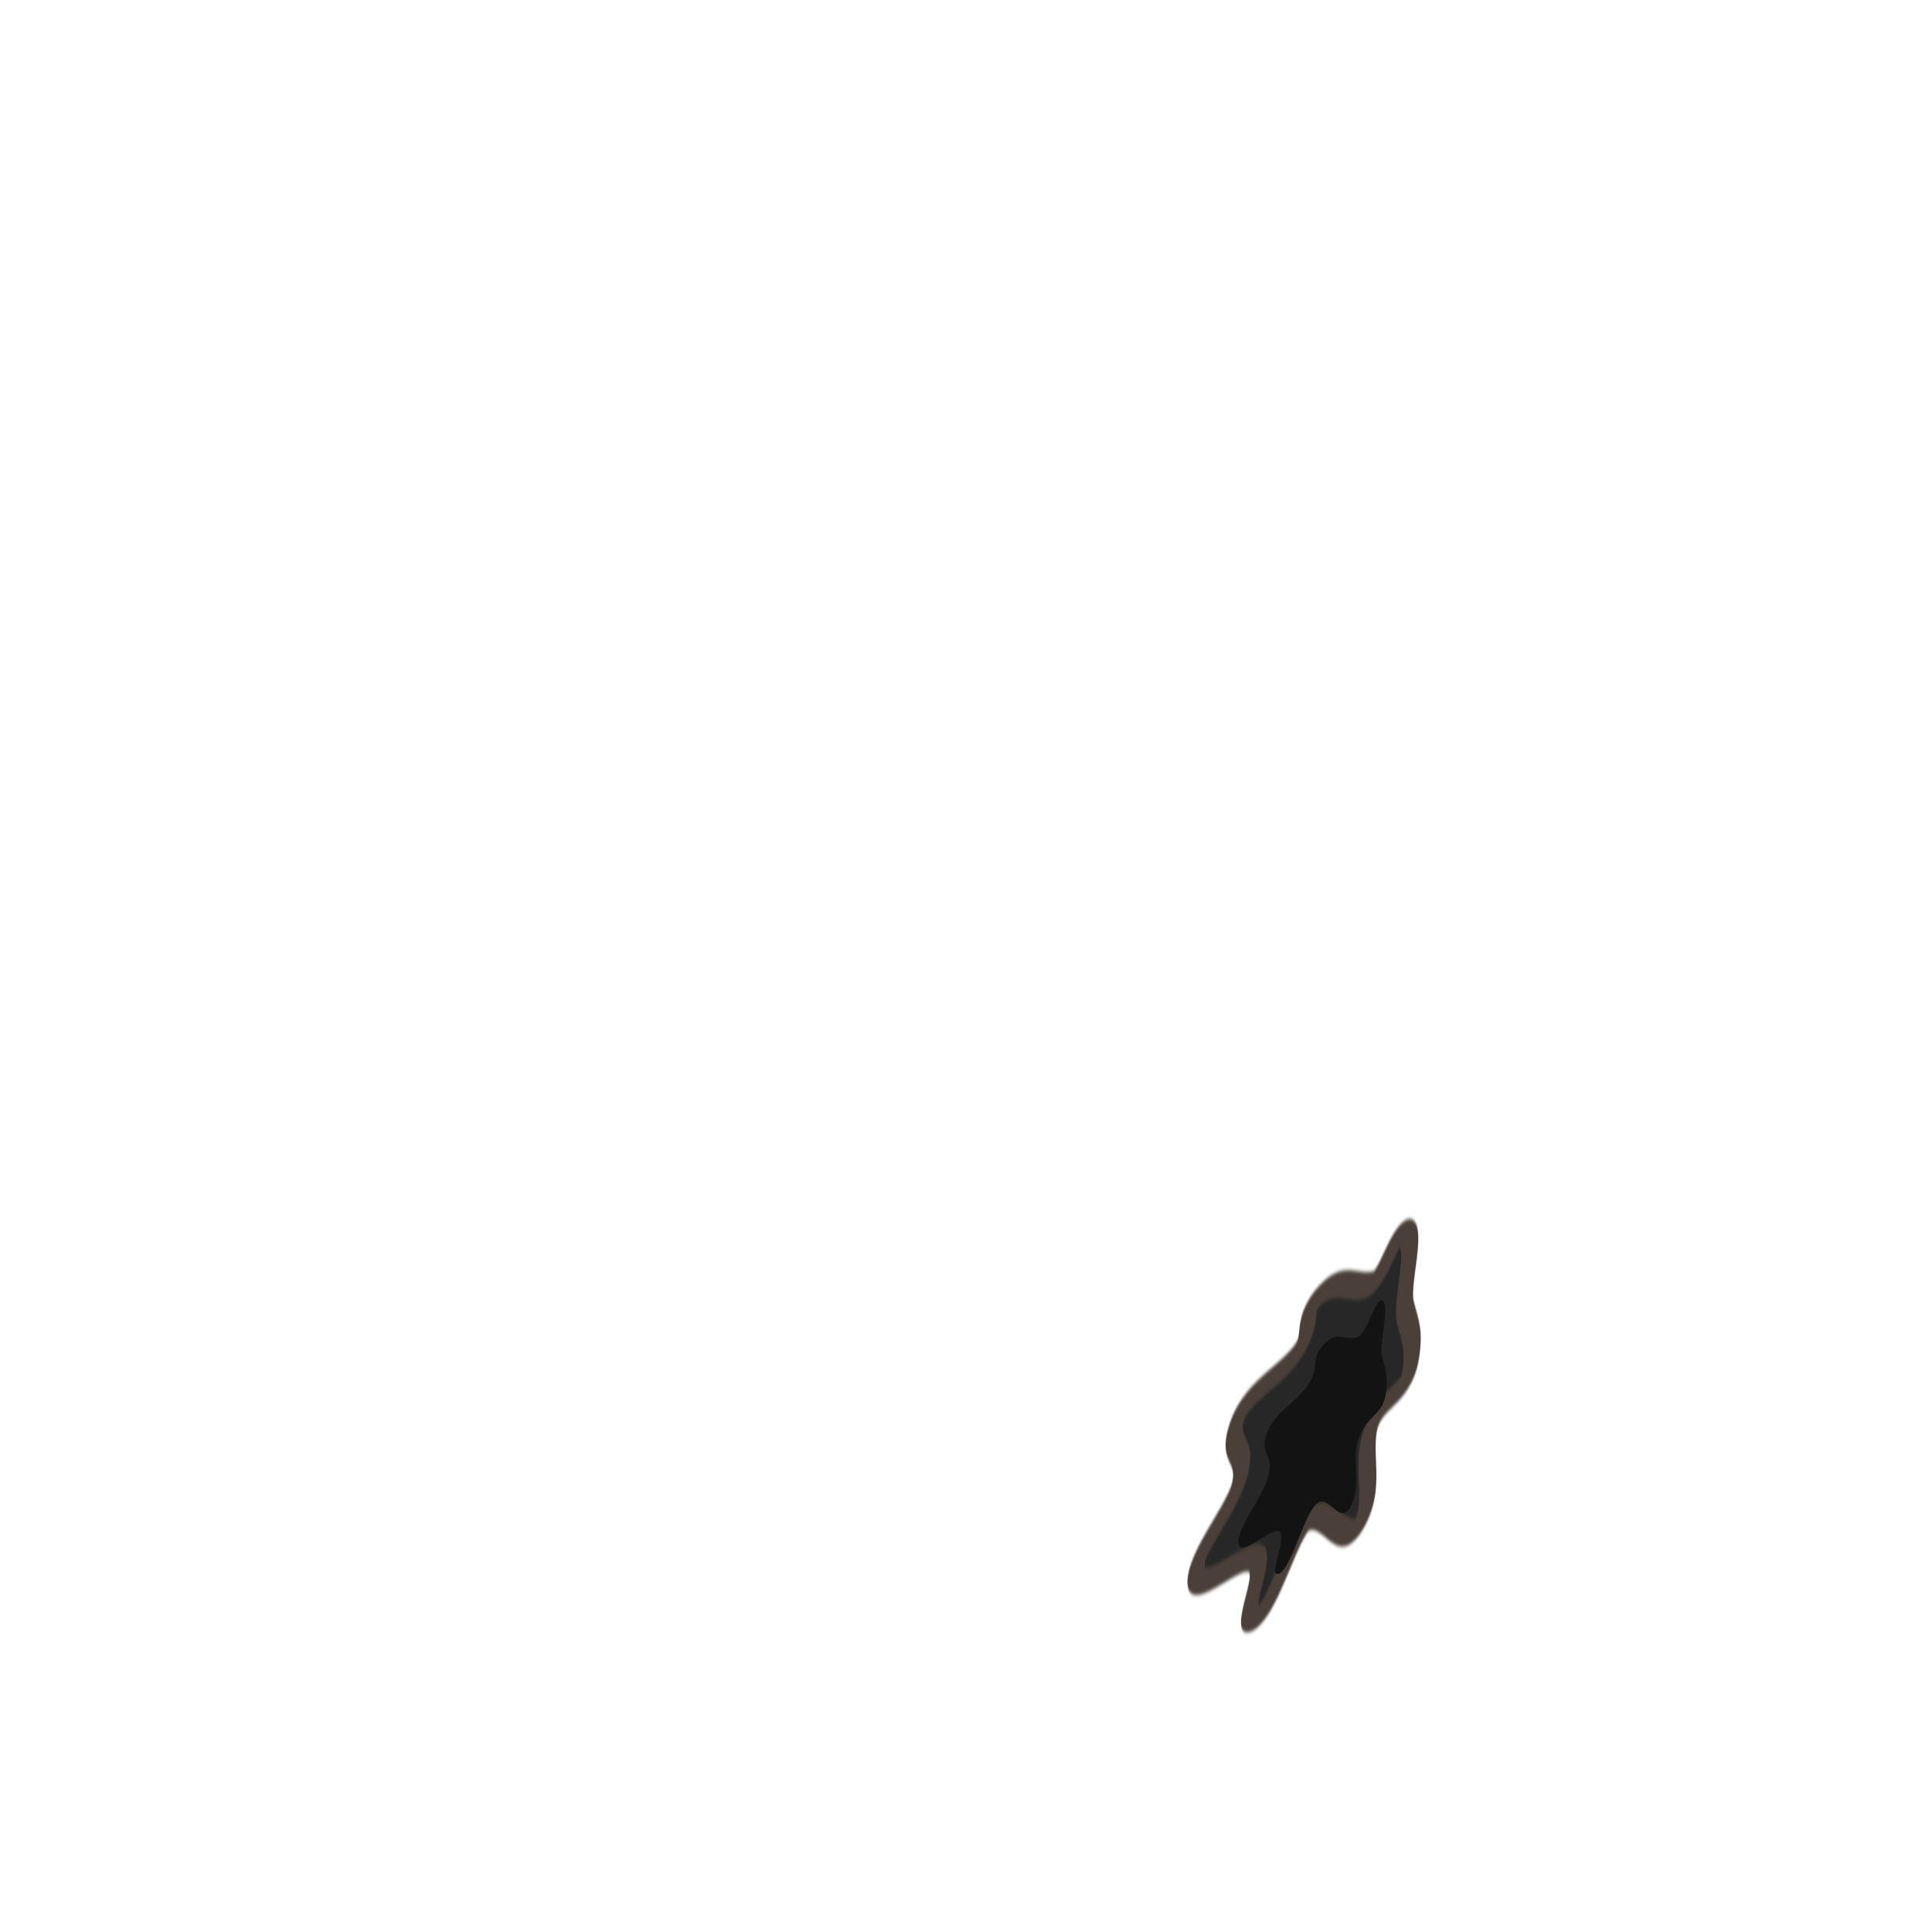
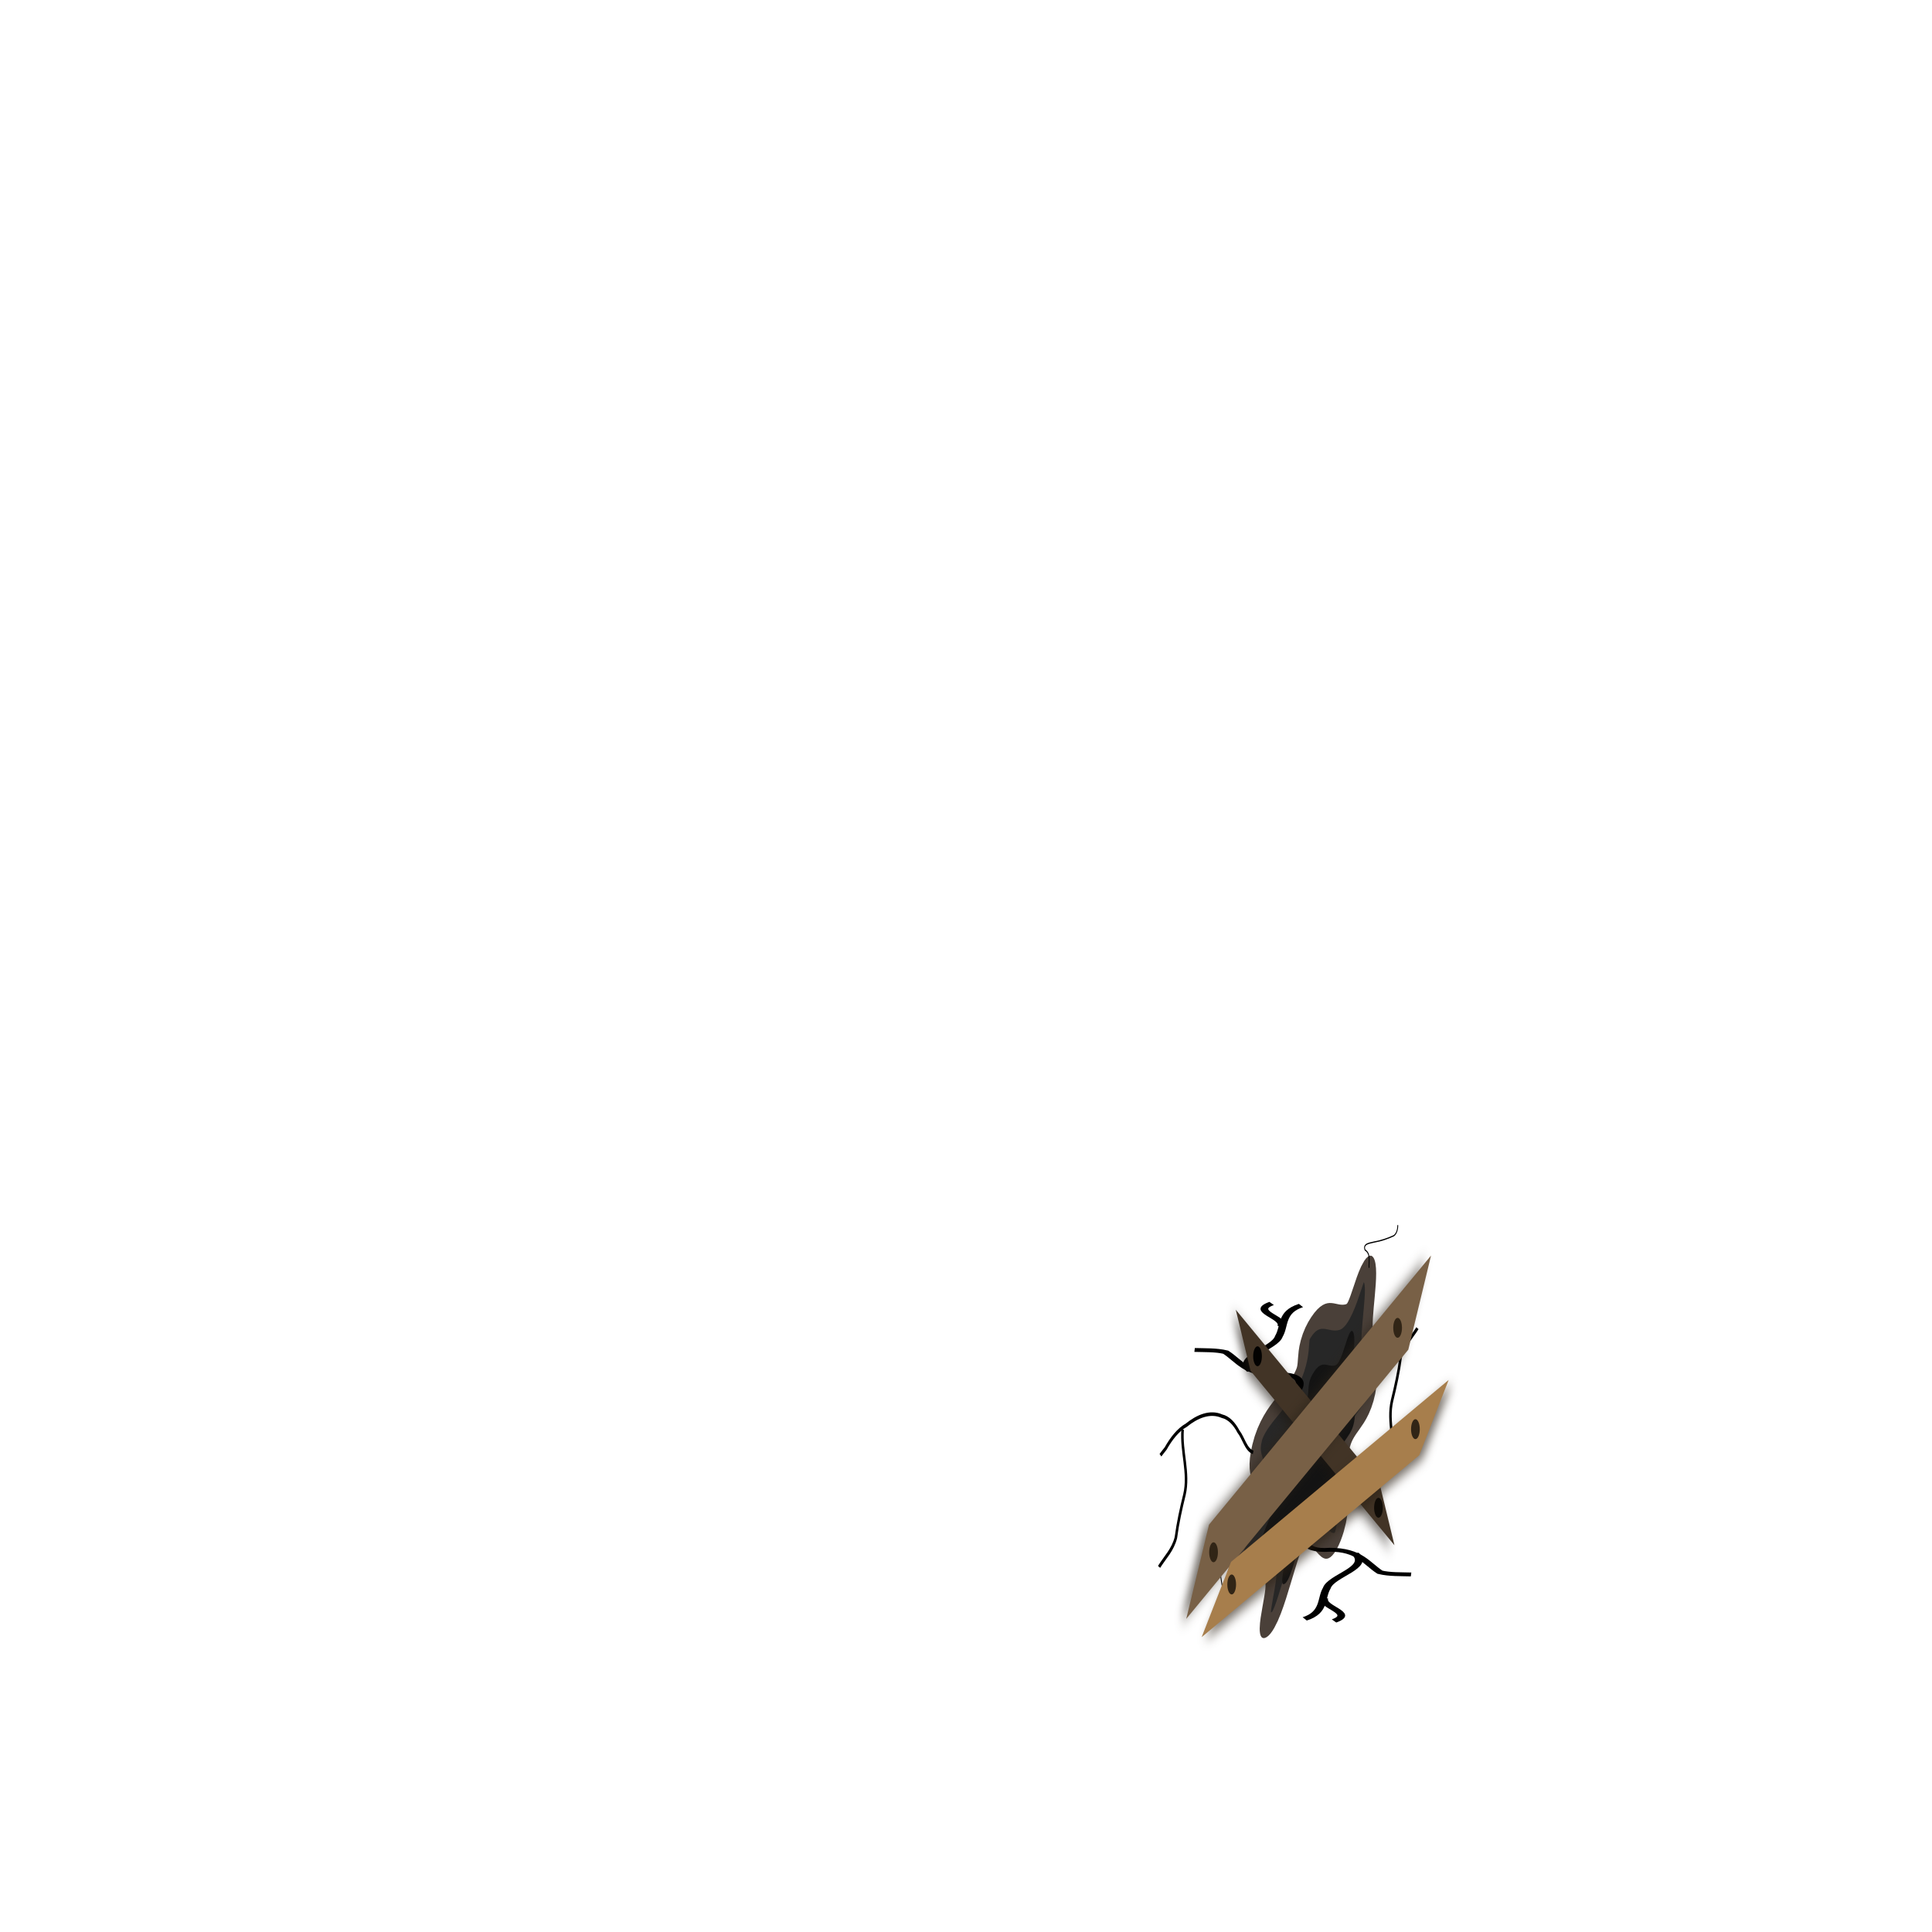
<svg xmlns="http://www.w3.org/2000/svg" id="svg8" width="500" height="500" version="1.1" viewBox="0 0 500 500">
  <defs id="defs3473">
-     <filter id="filter4040" x="-.011" y="-.013" width="1.022" height="1.026" color-interpolation-filters="sRGB">
-       <feGaussianBlur id="feGaussianBlur4042" stdDeviation="0.712" />
+     <filter id="filter11095" x="-.015" y="-.02" width="1.03" height="1.04" color-interpolation-filters="sRGB">
+       <feGaussianBlur id="feGaussianBlur11097" stdDeviation="1.188" />
+     </filter>
+     <filter id="filter11118" x="-.018" y="-.017" width="1.035" height="1.033" color-interpolation-filters="sRGB">
+       <feGaussianBlur id="feGaussianBlur11120" stdDeviation="1.39" />
+     </filter>
+     <filter id="filter11149" x="-.026" y="-.025" width="1.053" height="1.05" color-interpolation-filters="sRGB">
+       <feGaussianBlur id="feGaussianBlur11151" stdDeviation="1.352" />
    </filter>
  </defs>
-   <path id="path4018" transform="matrix(.39894 -.061977 -.28925 .79897 322.79 224.94)" d="m235.94 179.56c3.525 9.073-11.059 8.25-11.798 18.119-0.738 9.869 19.816 23.003 15.871 32.595-3.945 9.592-27.082-8.58-35.426-3.689s-2.614 29.175-12.753 30.775c-10.139 1.601-4.784-16.354-14.01-20.115s-29.434 9.788-37.061 2.565c-7.627-7.223 8.277-20.641 5.938-30.92s-15.797-9.965-16.345-19.894 18.773-12.812 24.398-20.741c5.625-7.929-7.126-11.708 1.125-17.883 8.252-6.175 19.704-0.78 30.353-1.097 10.65-0.316 4.738-19.157 13.856-15.634 9.118 3.523 11.027 20.287 18.934 26.96 7.907 6.673 13.393 9.885 16.917 18.957z" fill="#272727" filter="url(#filter4040)" stroke="#4a4039" stroke-linecap="round" stroke-linejoin="bevel" stroke-width="9" />
-   <path id="path4018-7" transform="matrix(.27372 -.044002 -.19846 .56726 329.61 269.69)" d="m235.94 179.56c3.525 9.073-11.059 8.25-11.798 18.119-0.738 9.869 19.816 23.003 15.871 32.595-3.945 9.592-27.082-8.58-35.426-3.689s-2.614 29.175-12.753 30.775c-10.139 1.601-4.784-16.354-14.01-20.115s-29.434 9.788-37.061 2.565c-7.627-7.223 8.277-20.641 5.938-30.92s-15.797-9.965-16.345-19.894 18.773-12.812 24.398-20.741c5.625-7.929-7.126-11.708 1.125-17.883 8.252-6.175 19.704-0.78 30.353-1.097 10.65-0.316 4.738-19.157 13.856-15.634 9.118 3.523 11.027 20.287 18.934 26.96 7.907 6.673 13.393 9.885 16.917 18.957z" fill="#131313" />
+   <g id="g11183" transform="matrix(.65649 0 0 .9254 115.17 33.012)">
+     <path id="path4018" transform="matrix(.39894 -.061977 -.28925 .79897 322.79 224.94)" d="m235.94 179.56c3.525 9.073-11.059 8.25-11.798 18.119-0.738 9.869 19.816 23.003 15.871 32.595-3.945 9.592-27.082-8.58-35.426-3.689s-2.614 29.175-12.753 30.775c-10.139 1.601-4.784-16.354-14.01-20.115s-29.434 9.788-37.061 2.565c-7.627-7.223 8.277-20.641 5.938-30.92s-15.797-9.965-16.345-19.894 18.773-12.812 24.398-20.741c5.625-7.929-7.126-11.708 1.125-17.883 8.252-6.175 19.704-0.78 30.353-1.097 10.65-0.316 4.738-19.157 13.856-15.634 9.118 3.523 11.027 20.287 18.934 26.96 7.907 6.673 13.393 9.885 16.917 18.957z" fill="#272727" stroke="#4a4039" stroke-linecap="round" stroke-linejoin="bevel" stroke-width="9" />
+     <path id="path4018-7" transform="matrix(.27372 -.044002 -.19846 .56726 329.61 269.69)" d="m235.94 179.56c3.525 9.073-11.059 8.25-11.798 18.119-0.738 9.869 19.816 23.003 15.871 32.595-3.945 9.592-27.082-8.58-35.426-3.689s-2.614 29.175-12.753 30.775c-10.139 1.601-4.784-16.354-14.01-20.115s-29.434 9.788-37.061 2.565c-7.627-7.223 8.277-20.641 5.938-30.92s-15.797-9.965-16.345-19.894 18.773-12.812 24.398-20.741c5.625-7.929-7.126-11.708 1.125-17.883 8.252-6.175 19.704-0.78 30.353-1.097 10.65-0.316 4.738-19.157 13.856-15.634 9.118 3.523 11.027 20.287 18.934 26.96 7.907 6.673 13.393 9.885 16.917 18.957z" fill="#131313" />
+     <path id="path10857" d="m364.27 318.88c-0.149-1.722 0.731-3.962-1.559-4.957-1.099-1.917 2.293-1.955 3.745-2.274 2.599-0.322 5.142-0.941 7.584-1.741 1.159-0.618 1.581-1.877 1.547-2.973" fill="none" stroke="#000" stroke-width=".341px" />
+     <g id="g10873" transform="matrix(1.0149 0 0 .36091 -11.176 233.28)" fill="none" stroke="#000" stroke-width="3">
+       <path id="path10864" d="m339.78 337.13c4.627-6.979 5.72-18.797-6.089-17.15-11.398 0.051-14.11-10.508-19.425-17.398-3.765-1.827-8.039-1.473-12.092-1.733" />
+       <path id="path10866" d="m323.89 317c-6.067-10.922 9.396-16.98 11.021-26.73 2.386-7.939 0.585-18.747 8.577-23.853" />
+       <path id="path10868" d="m335.81 282.57c1.796-6.774-12.355-11.619-3.708-17.744" />
+     </g>
+     <g id="g10899" fill="none" stroke="#000" stroke-width="1px">
+       <path id="path10893" d="m318.59 370.5c-2.909-0.746-3.777-4.013-5.825-5.842-1.562-2.128-3.796-3.85-6.45-4.273-4.774-1.497-9.878 0.094-14.057 2.502-3.307 1.323-5.996 3.792-8.179 6.544-0.678 0.621-1.38 1.217-2.035 1.864" />
+       <path id="path10895" d="m290.78 364.14c-0.684 6.085 2.696 12.139 0.724 18.157-1.374 3.941-2.618 7.944-3.384 12.047-1.2 3.38-4.25 5.51-6.538 8.085l-0.062 0.097-9e-3 0.015" />
+     </g>
+     <rect id="rect11003-2-0" transform="matrix(.75821 .65201 .32237 .94661 -38.93 32.839)" x="461.69" y="-2.383" width="74.831" height="18.029" fill="#1d1711" fill-opacity=".628" filter="url(#filter11149)" />
+     <g id="g10873-3" transform="matrix(-1.0149 0 0 -.36091 687.51 513.22)" fill="none" stroke="#000" stroke-width="3">
+       <path id="path10864-7" d="m339.78 337.13c4.627-6.979 5.72-18.797-6.089-17.15-11.398 0.051-14.11-10.508-19.425-17.398-3.765-1.827-8.039-1.473-12.092-1.733" />
+       <path id="path10866-3" d="m323.89 317c-6.067-10.922 9.396-16.98 11.021-26.73 2.386-7.939 0.585-18.747 8.577-23.853" />
+       <path id="path10868-0" d="m335.81 282.57c1.796-6.774-12.355-11.619-3.708-17.744" />
+     </g>
+     <g id="g10899-4" transform="rotate(180 332.42 369.15)" fill="none" stroke="#000" stroke-width="1px">
+       <path id="path10893-8" d="m318.59 370.5c-2.909-0.746-3.777-4.013-5.825-5.842-1.562-2.128-3.796-3.85-6.45-4.273-4.774-1.497-9.878 0.094-14.057 2.502-3.307 1.323-5.996 3.792-8.179 6.544-0.678 0.621-1.38 1.217-2.035 1.864" />
+       <path id="path10895-6" d="m290.78 364.14c-0.684 6.085 2.696 12.139 0.724 18.157-1.374 3.941-2.618 7.944-3.384 12.047-1.2 3.38-4.25 5.51-6.538 8.085l-0.062 0.097-9e-3 0.015" />
+     </g>
+     <path id="path10857-6" d="m298.32 401.35c1.722-0.147 3.962 0.722 4.957-1.54 1.917-1.086 1.955 2.265 2.274 3.699 0.322 2.568 0.941 5.079 1.741 7.491 0.618 1.145 1.877 1.561 2.973 1.528" fill="none" stroke="#000" stroke-width=".339px" />
+     <rect id="rect11003-2" transform="matrix(.75821 .65201 .32237 .94661 0 0)" x="371.41" y="93.444" width="74.831" height="18.029" fill="#423426" />
+     <rect id="rect11003-6-0" transform="matrix(-.86012 .5101 -.48221 .87605 -45.816 -5.8263)" x="-1103.5" y="1050.1" width="99.722" height="24.026" fill="#2c2114" fill-opacity=".654" filter="url(#filter11095)" />
+     <rect id="rect11003-5" transform="matrix(-.75821 .65201 -.32237 .94661 -77.066 69.518)" x="-1021.5" y="964.42" width="115.45" height="27.816" fill="#2b2319" fill-opacity=".64" filter="url(#filter11118)" />
+     <rect id="rect11003" transform="matrix(-.75821 .65201 -.32237 .94661 0 0)" x="-925.33" y="970.6" width="115.45" height="27.816" fill="#786046" />
+     <rect id="rect11003-6" transform="matrix(-.86012 .5101 -.48221 .87605 0 0)" x="-1015.7" y="991.22" width="99.722" height="24.026" fill="#a77e4c" />
+     <g fill="#312516">
+       <ellipse id="path11035" cx="375.53" cy="335.67" rx="1.721" ry="2.785" />
+       <ellipse id="path11035-2" cx="302.97" cy="398.44" rx="1.721" ry="2.785" />
+       <ellipse id="path11035-1" cx="382.55" cy="364.01" rx="1.721" ry="2.785" />
+       <ellipse id="path11035-4" cx="310.12" cy="407.44" rx="1.721" ry="2.785" />
+     </g>
+     <ellipse id="path11035-19" cx="367.98" cy="385.99" rx="1.721" ry="2.785" fill="#100c07" />
+     <ellipse id="path11035-48" cx="320.31" cy="343.62" rx="1.721" ry="2.785" fill="#030201" />
+   </g>
</svg>
